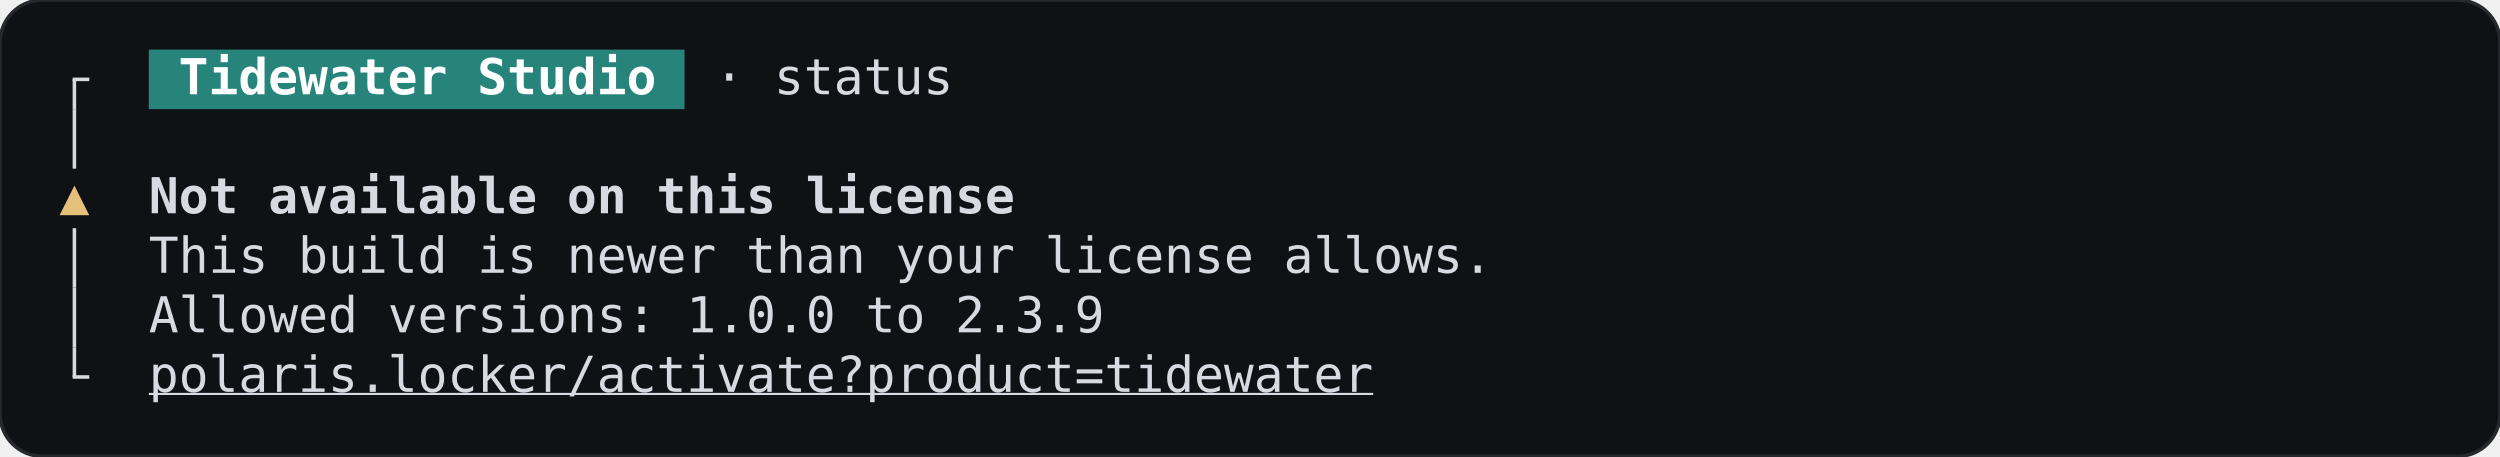
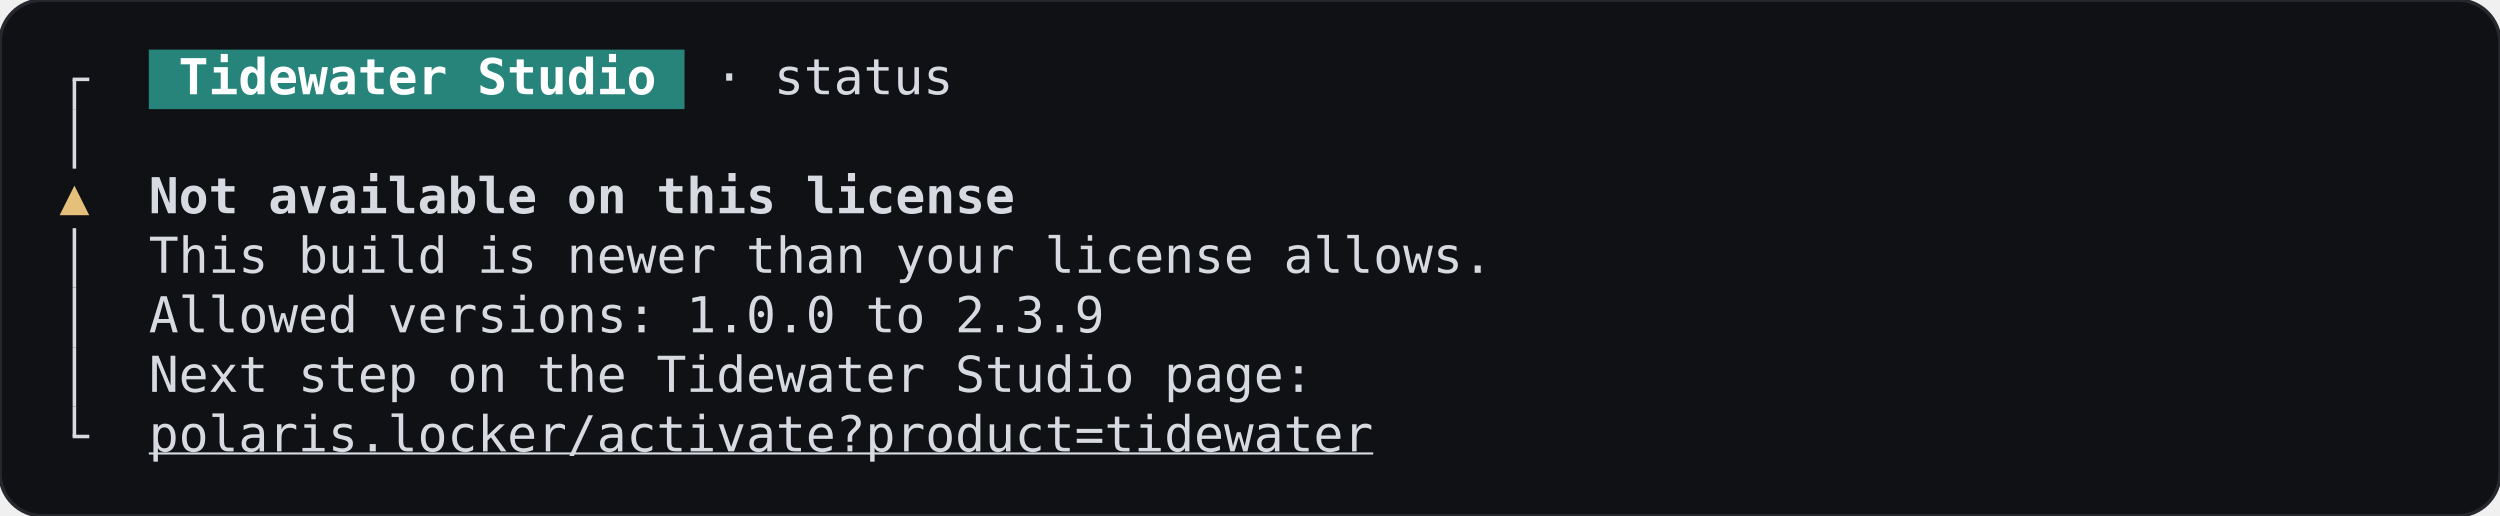
- <svg xmlns="http://www.w3.org/2000/svg" width="705.6" height="128.8" viewBox="0 0 705.6 128.8" role="img" aria-label="StatusScreen, version-too-new, terminal, dark theme">
-   <rect width="705.6" height="128.8" rx="12" fill="#101114" stroke="#26282e" />
+ <svg xmlns="http://www.w3.org/2000/svg" width="705.6" height="145.6" viewBox="0 0 705.6 145.6" role="img" aria-label="StatusScreen, version-too-new, terminal, dark theme">
+   <rect width="705.6" height="145.6" rx="12" fill="#101114" stroke="#26282e" />
  <g font-family="JetBrains Mono, ui-monospace, monospace" font-size="14" xml:space="preserve">
    <rect x="42" y="14" width="151.2" height="16.8" fill="#26847a" />
    <rect x="20.5" y="22.4" width="1" height="8.4" fill="#d7dae0" />
    <rect x="20.5" y="21.9" width="4.7" height="1" fill="#d7dae0" />
    <text x="50.4" y="26.6" textLength="134.4" lengthAdjust="spacingAndGlyphs" fill="#ffffff" font-weight="600">Tidewater Studio</text>
    <text x="201.6" y="26.6" textLength="67.2" lengthAdjust="spacingAndGlyphs" fill="#d7dae0">· status</text>
    <rect x="20.5" y="30.8" width="1" height="16.8" fill="#d7dae0" />
    <text x="21" y="60.2" text-anchor="middle" fill="#e5c07b">▲</text>
    <text x="42" y="60.2" textLength="243.6" lengthAdjust="spacingAndGlyphs" fill="#d7dae0" font-weight="600">Not available on this license</text>
    <rect x="20.5" y="64.4" width="1" height="16.8" fill="#d7dae0" />
    <text x="42" y="77" textLength="378" lengthAdjust="spacingAndGlyphs" fill="#d7dae0">This build is newer than your license allows.</text>
    <rect x="20.5" y="81.2" width="1" height="16.8" fill="#d7dae0" />
    <text x="42" y="93.8" textLength="268.8" lengthAdjust="spacingAndGlyphs" fill="#d7dae0">Allowed versions: 1.0.0 to 2.3.9</text>
-     <rect x="20.5" y="98" width="1" height="8.4" fill="#d7dae0" />
-     <rect x="20.5" y="105.9" width="4.7" height="1" fill="#d7dae0" />
-     <text x="42" y="110.6" textLength="344.4" lengthAdjust="spacingAndGlyphs" fill="#d7dae0" text-decoration="underline">polaris.locker/activate?product=tidewater</text>
+     <rect x="20.5" y="98" width="1" height="16.8" fill="#d7dae0" />
+     <text x="42" y="110.6" textLength="327.6" lengthAdjust="spacingAndGlyphs" fill="#d7dae0">Next step on the Tidewater Studio page:</text>
+     <rect x="20.5" y="114.8" width="1" height="8.4" fill="#d7dae0" />
+     <rect x="20.5" y="122.7" width="4.7" height="1" fill="#d7dae0" />
+     <text x="42" y="127.4" textLength="344.4" lengthAdjust="spacingAndGlyphs" fill="#d7dae0" text-decoration="underline">polaris.locker/activate?product=tidewater</text>
  </g>
</svg>
